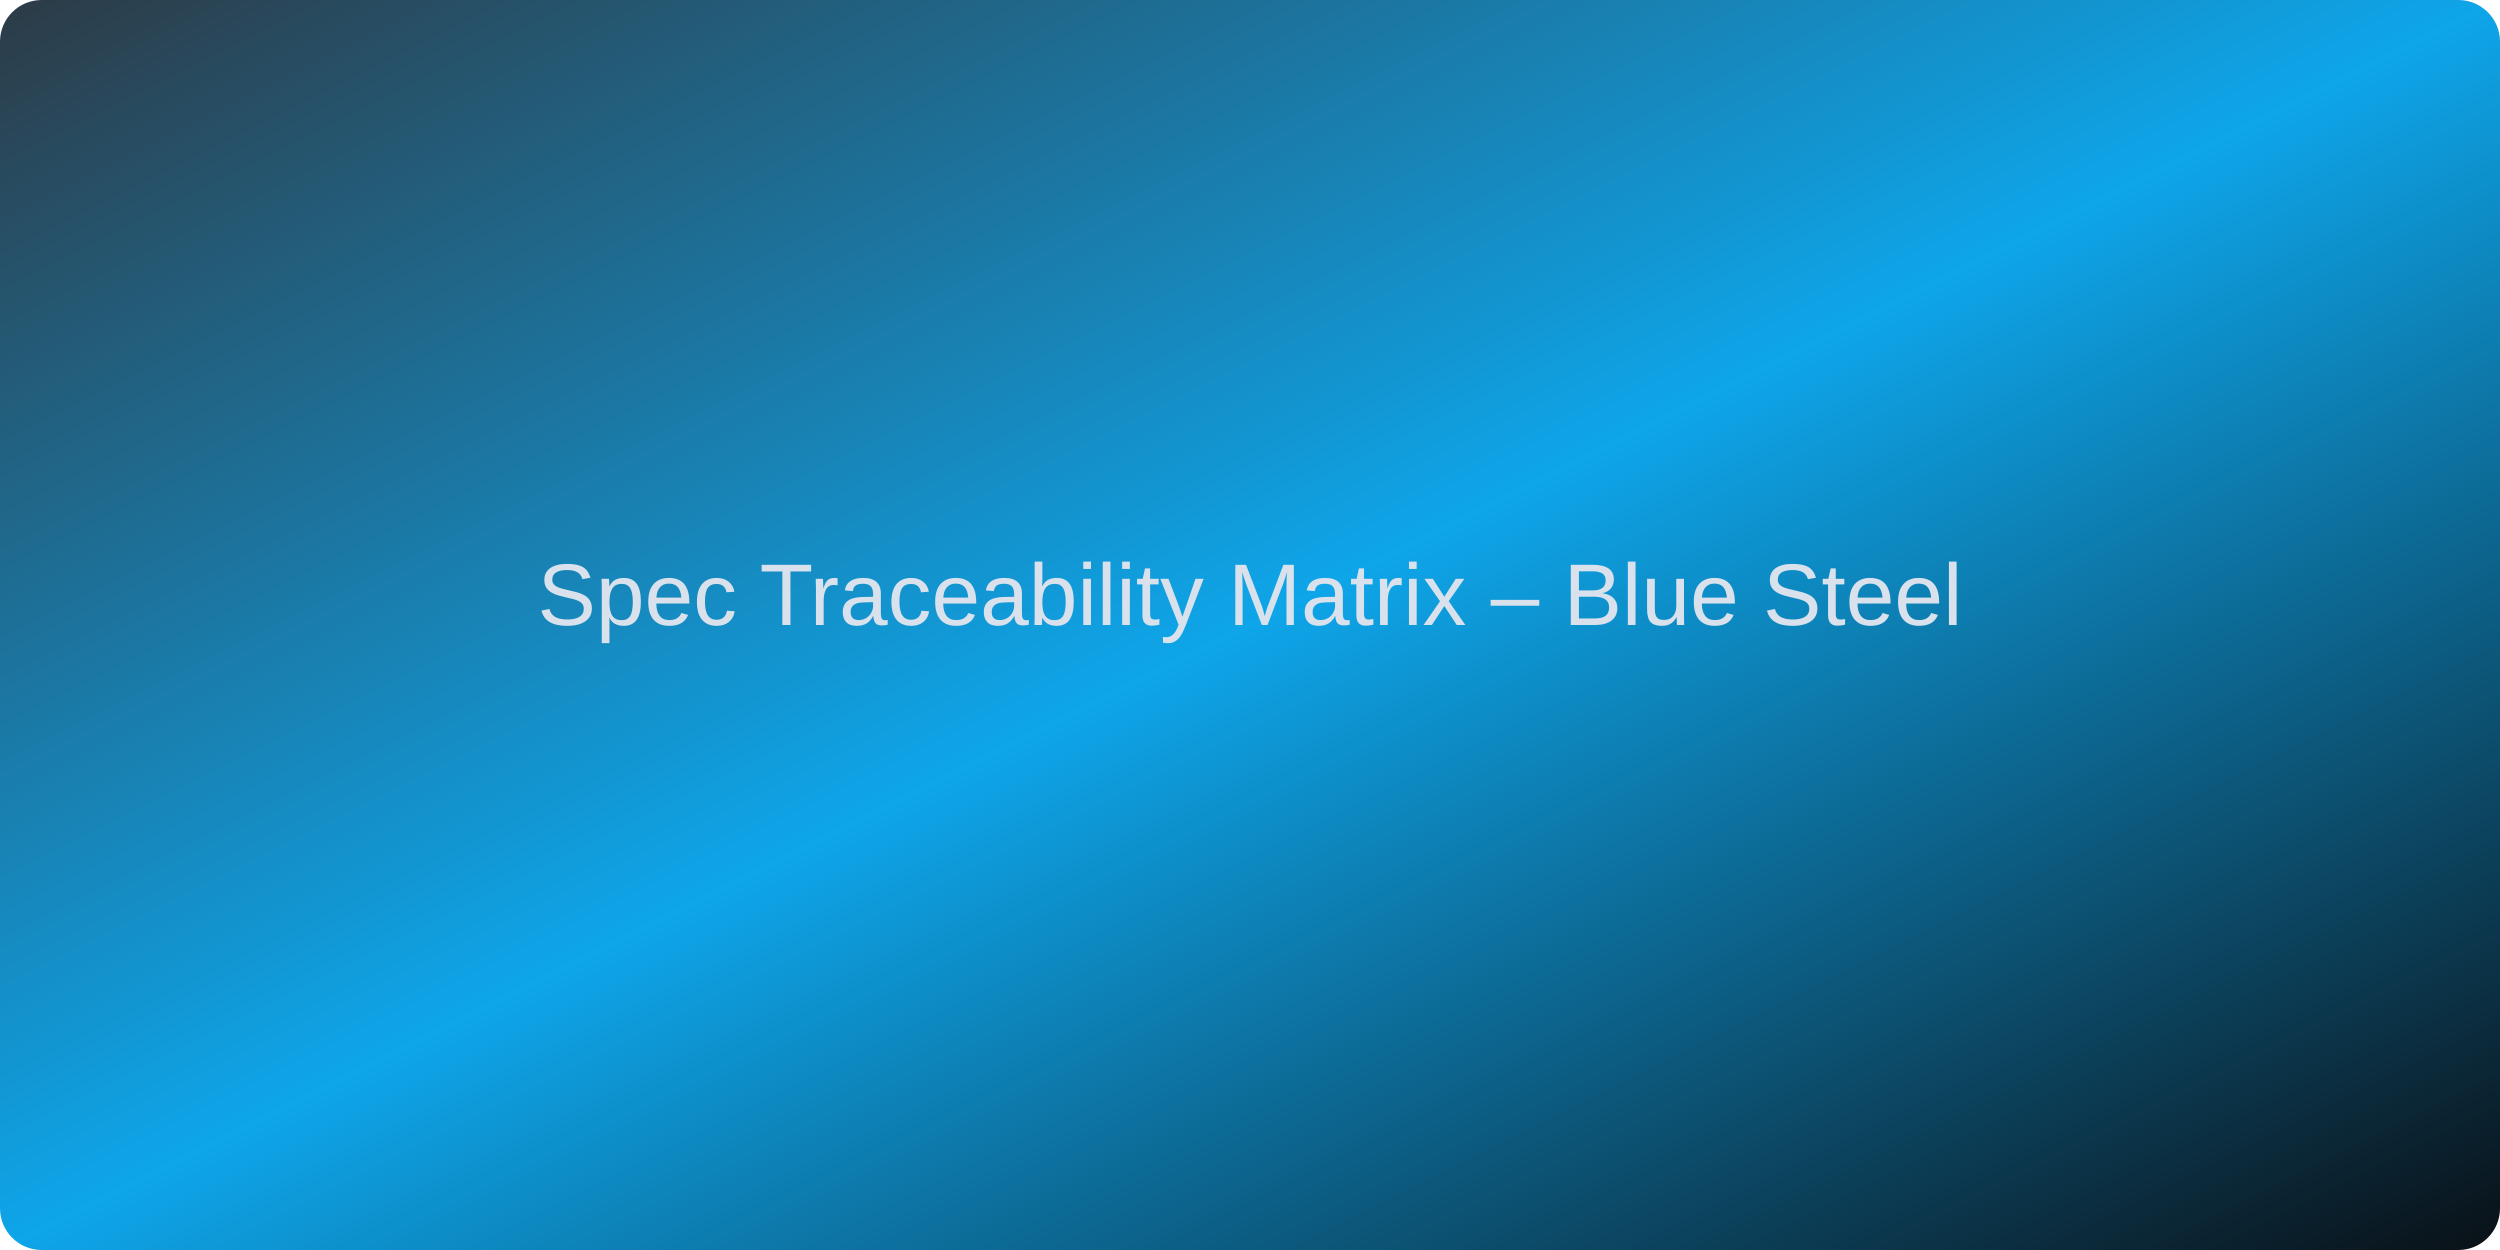
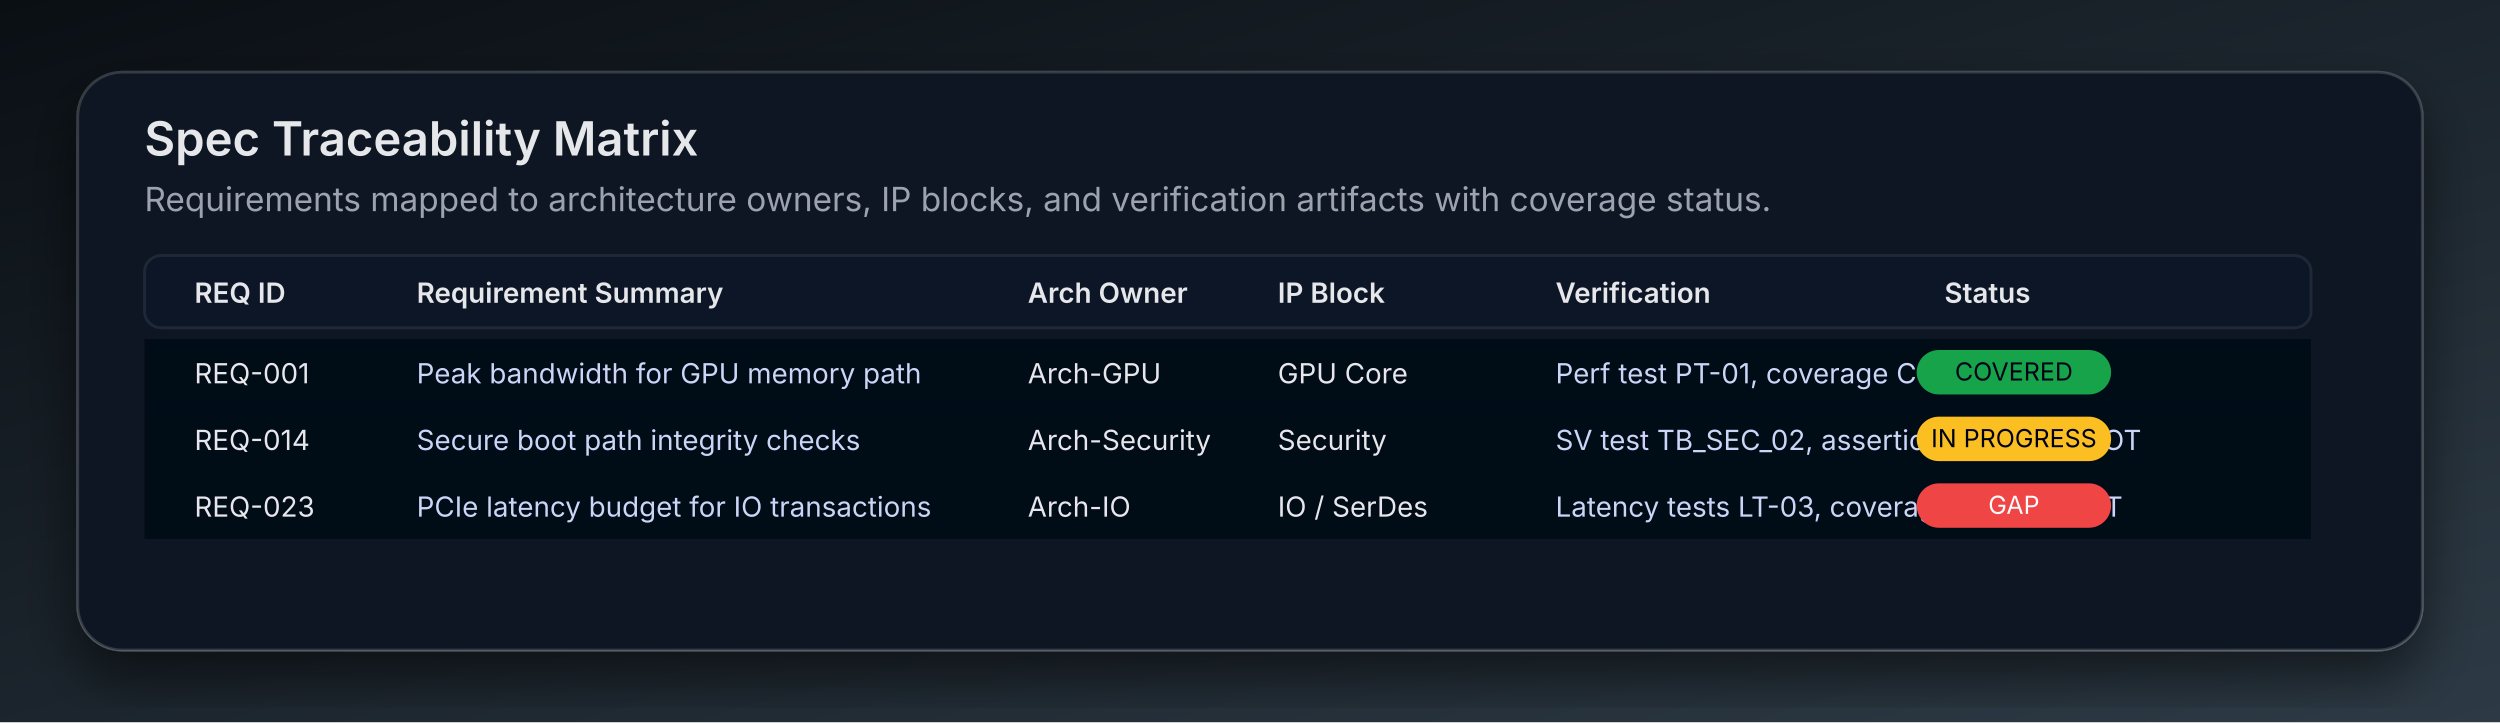
- <svg xmlns="http://www.w3.org/2000/svg" width="1200" height="600">
+ <svg xmlns="http://www.w3.org/2000/svg" width="900" height="260" viewBox="0 0 900 260" role="img" aria-labelledby="traceTitle traceDesc">
  <defs>
-     <linearGradient id="blueSteel" x1="0%" y1="0%" x2="100%" y2="100%">
-       <stop offset="0%" stop-color="#2d3a45" />
-       <stop offset="50%" stop-color="#0ea5e9" />
-       <stop offset="100%" stop-color="#0a0f14" />
+     <linearGradient id="bgGradT" x1="0" y1="0" x2="1" y2="1">
+       <stop offset="0%" stop-color="#0a0f14" />
+       <stop offset="100%" stop-color="#2d3a45" />
    </linearGradient>
+     <filter id="panelShadowT" x="-10%" y="-10%" width="120%" height="120%">
+       <feDropShadow dx="0" dy="10" stdDeviation="10" flood-color="#000" flood-opacity="0.55" />
+     </filter>
  </defs>
-   <rect width="1200" height="600" fill="url(#blueSteel)" rx="20" />
-   <text x="50%" y="50%" font-size="42" fill="#d9e2ec" font-family="Arial" text-anchor="middle">
-       Spec Traceability Matrix – Blue Steel
+   <rect x="0" y="0" width="900" height="260" fill="url(#bgGradT)" />
+   <g filter="url(#panelShadowT)">
+     <rect x="28" y="26" width="844" height="208" rx="16" fill="#0f1720" stroke="#d9e2ec" stroke-opacity="0.18" />
+     <text x="52" y="56" fill="#e5e7eb" font-family="system-ui,-apple-system,BlinkMacSystemFont,'Segoe UI',sans-serif" font-size="17" font-weight="600">
+       Spec Traceability Matrix
    </text>
+     <text x="52" y="76" fill="#9ca3af" font-family="system-ui,-apple-system,BlinkMacSystemFont,'Segoe UI',sans-serif" font-size="12">
+       Requirements mapped to architecture owners, IP blocks, and verification artifacts with coverage status.
+     </text>
+     <rect x="52" y="92" width="780" height="26" rx="6" fill="#111827" stroke="#1f2937" stroke-width="1" />
+     <text x="70" y="109" fill="#e5e7eb" font-size="10" font-family="system-ui,-apple-system,BlinkMacSystemFont,'Segoe UI',sans-serif" font-weight="600">REQ ID</text>
+     <text x="150" y="109" fill="#e5e7eb" font-size="10" font-family="system-ui,-apple-system,BlinkMacSystemFont,'Segoe UI',sans-serif" font-weight="600">Requirement Summary</text>
+     <text x="370" y="109" fill="#e5e7eb" font-size="10" font-family="system-ui,-apple-system,BlinkMacSystemFont,'Segoe UI',sans-serif" font-weight="600">Arch Owner</text>
+     <text x="460" y="109" fill="#e5e7eb" font-size="10" font-family="system-ui,-apple-system,BlinkMacSystemFont,'Segoe UI',sans-serif" font-weight="600">IP Block</text>
+     <text x="560" y="109" fill="#e5e7eb" font-size="10" font-family="system-ui,-apple-system,BlinkMacSystemFont,'Segoe UI',sans-serif" font-weight="600">Verification</text>
+     <text x="700" y="109" fill="#e5e7eb" font-size="10" font-family="system-ui,-apple-system,BlinkMacSystemFont,'Segoe UI',sans-serif" font-weight="600">Status</text>
+     <rect x="52" y="122" width="780" height="24" fill="#020617" opacity="0.9" />
+     <text x="70" y="138" fill="#e5e7eb" font-size="10" font-family="system-ui,-apple-system,BlinkMacSystemFont,'Segoe UI',sans-serif">REQ-001</text>
+     <text x="150" y="138" fill="#cbd5f5" font-size="10" font-family="system-ui,-apple-system,BlinkMacSystemFont,'Segoe UI',sans-serif">
+       Peak bandwidth for GPU memory path
+     </text>
+     <text x="370" y="138" fill="#e5e7eb" font-size="10" font-family="system-ui,-apple-system,BlinkMacSystemFont,'Segoe UI',sans-serif">Arch-GPU</text>
+     <text x="460" y="138" fill="#e5e7eb" font-size="10" font-family="system-ui,-apple-system,BlinkMacSystemFont,'Segoe UI',sans-serif">GPU Core</text>
+     <text x="560" y="138" fill="#cbd5f5" font-size="10" font-family="system-ui,-apple-system,BlinkMacSystemFont,'Segoe UI',sans-serif">
+       Perf test PT-01, coverage COV_MEM
+     </text>
+     <rect x="690" y="126" width="70" height="16" rx="8" fill="#16a34a" />
+     <text x="725" y="137" text-anchor="middle" fill="#020617" font-size="9" font-family="system-ui,-apple-system,BlinkMacSystemFont,'Segoe UI',sans-serif">COVERED</text>
+     <rect x="52" y="146" width="780" height="24" fill="#020617" opacity="0.9" />
+     <text x="70" y="162" fill="#e5e7eb" font-size="10" font-family="system-ui,-apple-system,BlinkMacSystemFont,'Segoe UI',sans-serif">REQ-014</text>
+     <text x="150" y="162" fill="#cbd5f5" font-size="10" font-family="system-ui,-apple-system,BlinkMacSystemFont,'Segoe UI',sans-serif">
+       Secure boot path integrity checks
+     </text>
+     <text x="370" y="162" fill="#e5e7eb" font-size="10" font-family="system-ui,-apple-system,BlinkMacSystemFont,'Segoe UI',sans-serif">Arch-Security</text>
+     <text x="460" y="162" fill="#e5e7eb" font-size="10" font-family="system-ui,-apple-system,BlinkMacSystemFont,'Segoe UI',sans-serif">Security</text>
+     <text x="560" y="162" fill="#cbd5f5" font-size="10" font-family="system-ui,-apple-system,BlinkMacSystemFont,'Segoe UI',sans-serif">
+       SV test TB_SEC_02, assertions A_SEC_BOOT
+     </text>
+     <rect x="690" y="150" width="70" height="16" rx="8" fill="#fbbf24" />
+     <text x="725" y="161" text-anchor="middle" fill="#020617" font-size="9" font-family="system-ui,-apple-system,BlinkMacSystemFont,'Segoe UI',sans-serif">IN PROGRESS</text>
+     <rect x="52" y="170" width="780" height="24" fill="#020617" opacity="0.9" />
+     <text x="70" y="186" fill="#e5e7eb" font-size="10" font-family="system-ui,-apple-system,BlinkMacSystemFont,'Segoe UI',sans-serif">REQ-023</text>
+     <text x="150" y="186" fill="#cbd5f5" font-size="10" font-family="system-ui,-apple-system,BlinkMacSystemFont,'Segoe UI',sans-serif">
+       PCIe latency budget for IO transactions
+     </text>
+     <text x="370" y="186" fill="#e5e7eb" font-size="10" font-family="system-ui,-apple-system,BlinkMacSystemFont,'Segoe UI',sans-serif">Arch-IO</text>
+     <text x="460" y="186" fill="#e5e7eb" font-size="10" font-family="system-ui,-apple-system,BlinkMacSystemFont,'Segoe UI',sans-serif">IO / SerDes</text>
+     <text x="560" y="186" fill="#cbd5f5" font-size="10" font-family="system-ui,-apple-system,BlinkMacSystemFont,'Segoe UI',sans-serif">
+       Latency tests LT-03, coverage COV_IO_LAT
+     </text>
+     <rect x="690" y="174" width="70" height="16" rx="8" fill="#ef4444" />
+     <text x="725" y="185" text-anchor="middle" fill="#f9fafb" font-size="9" font-family="system-ui,-apple-system,BlinkMacSystemFont,'Segoe UI',sans-serif">GAP</text>
+   </g>
</svg>
